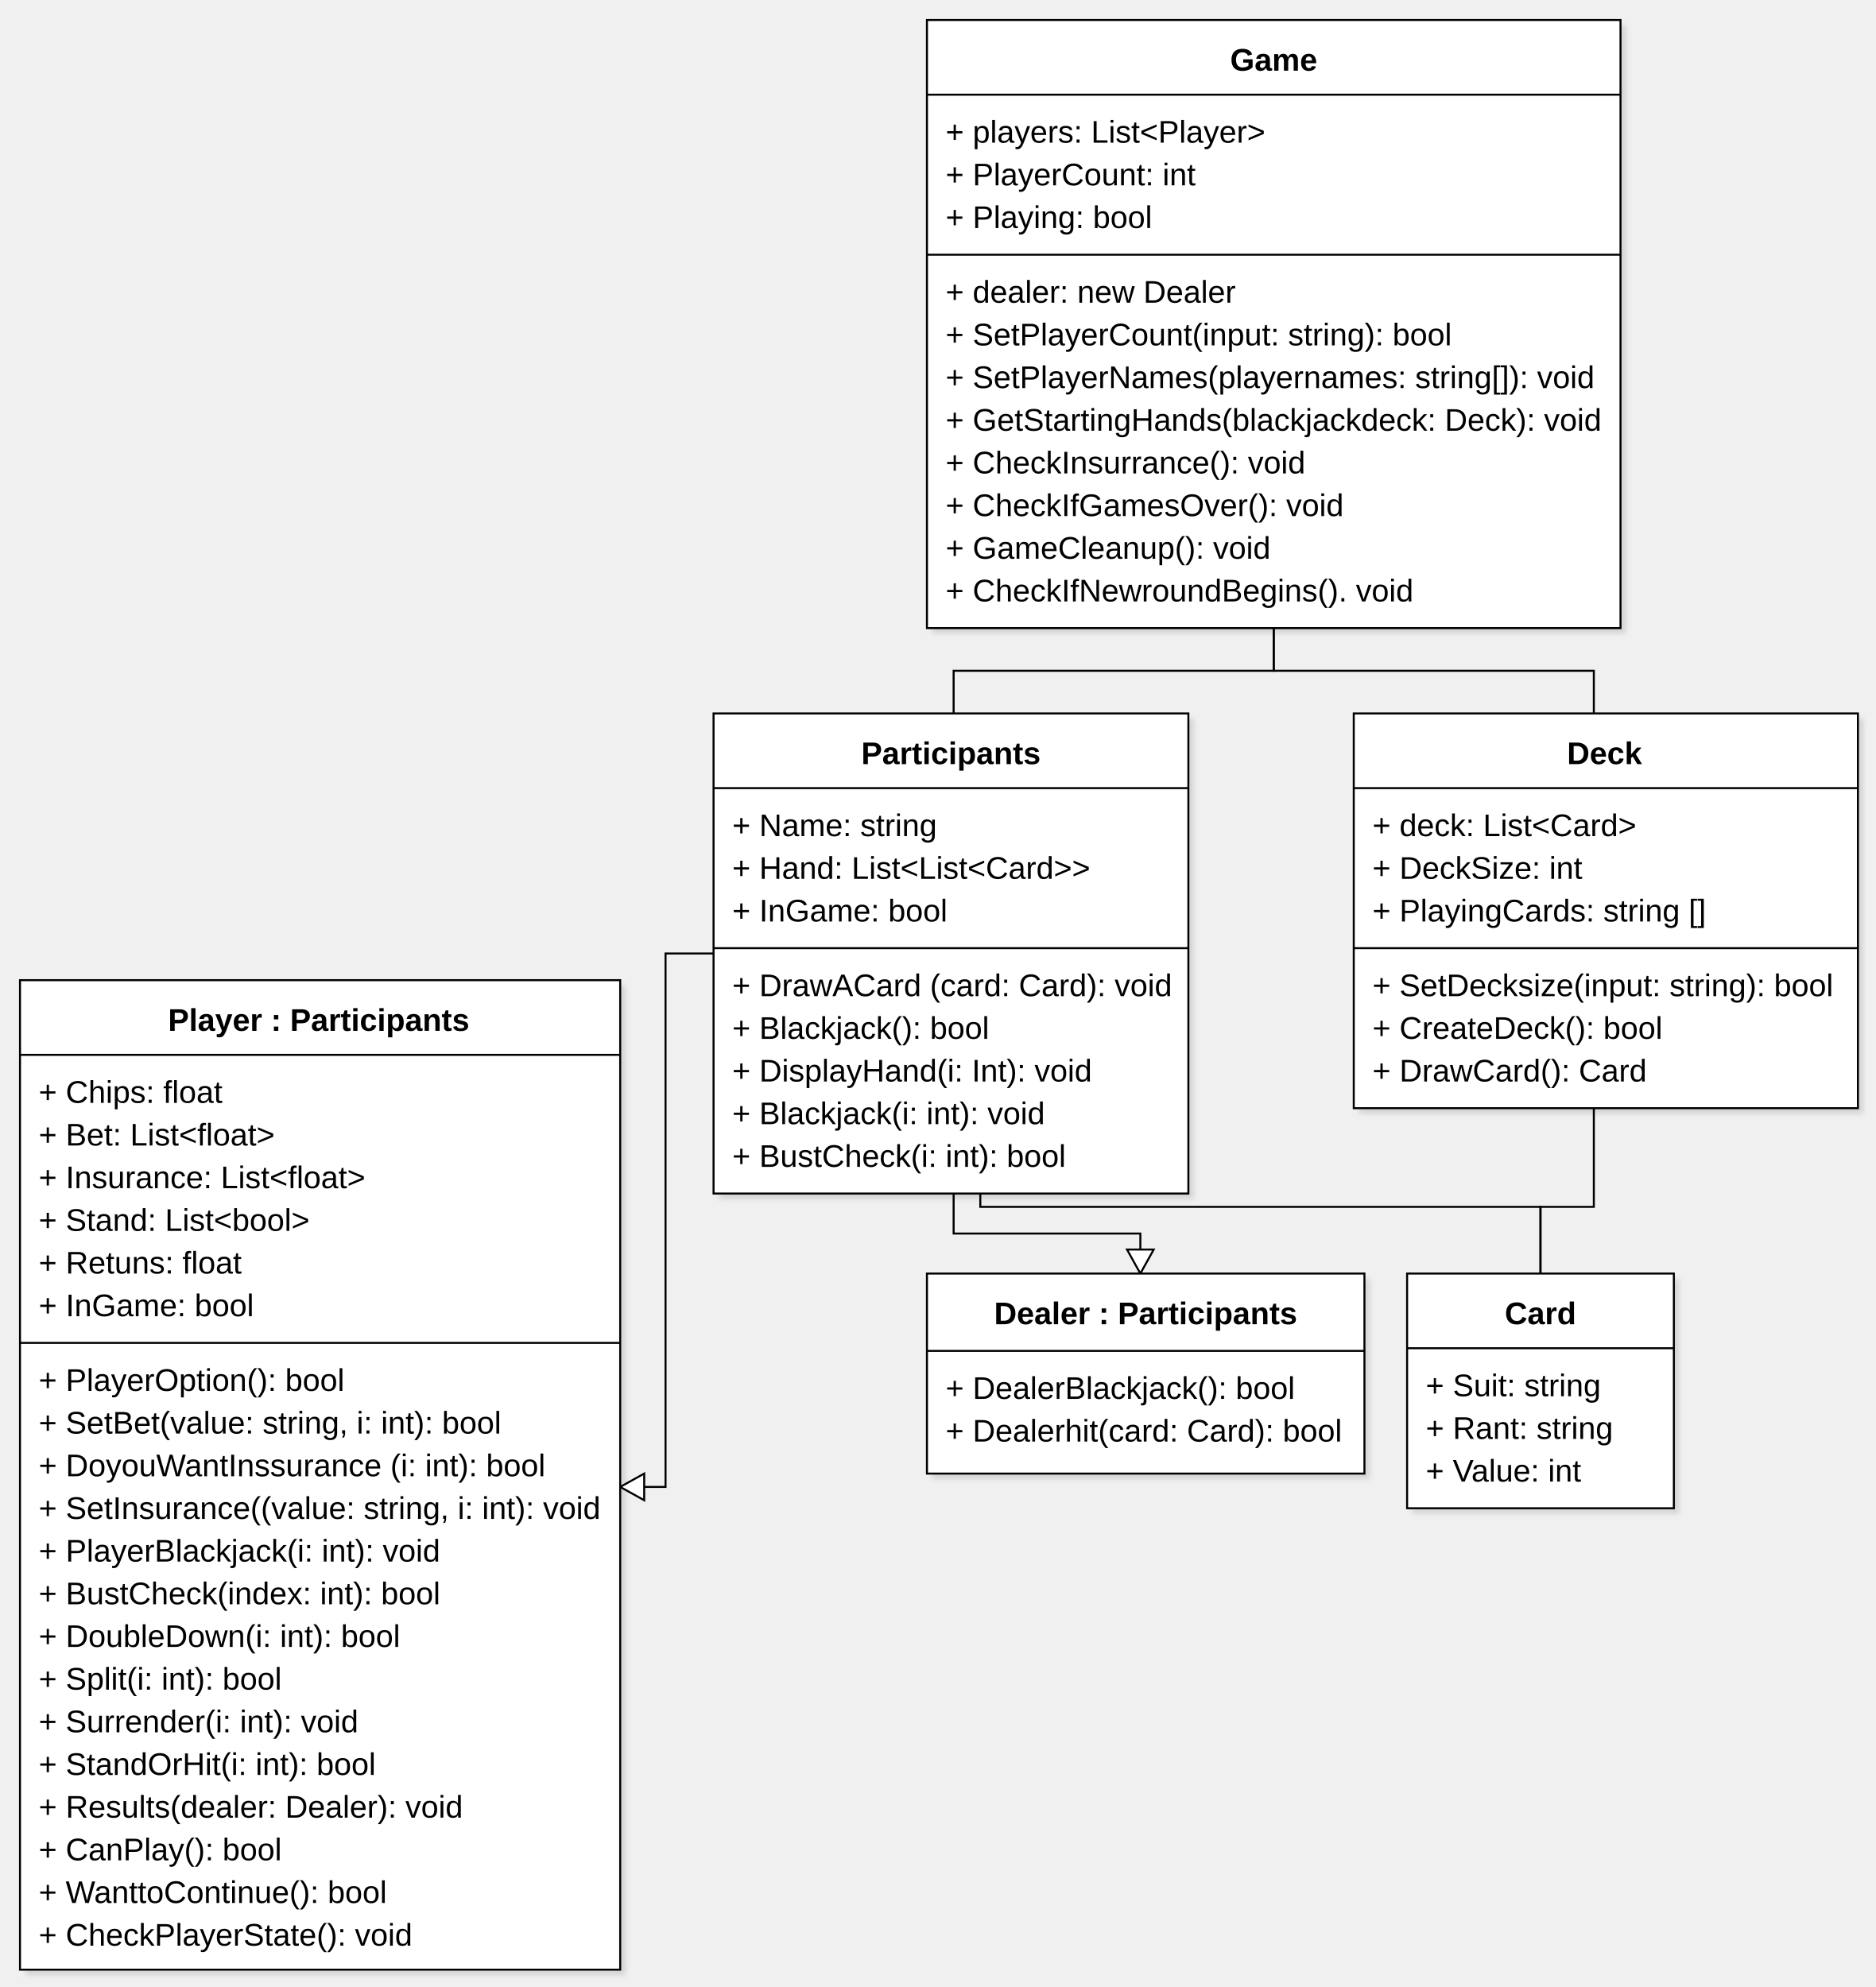
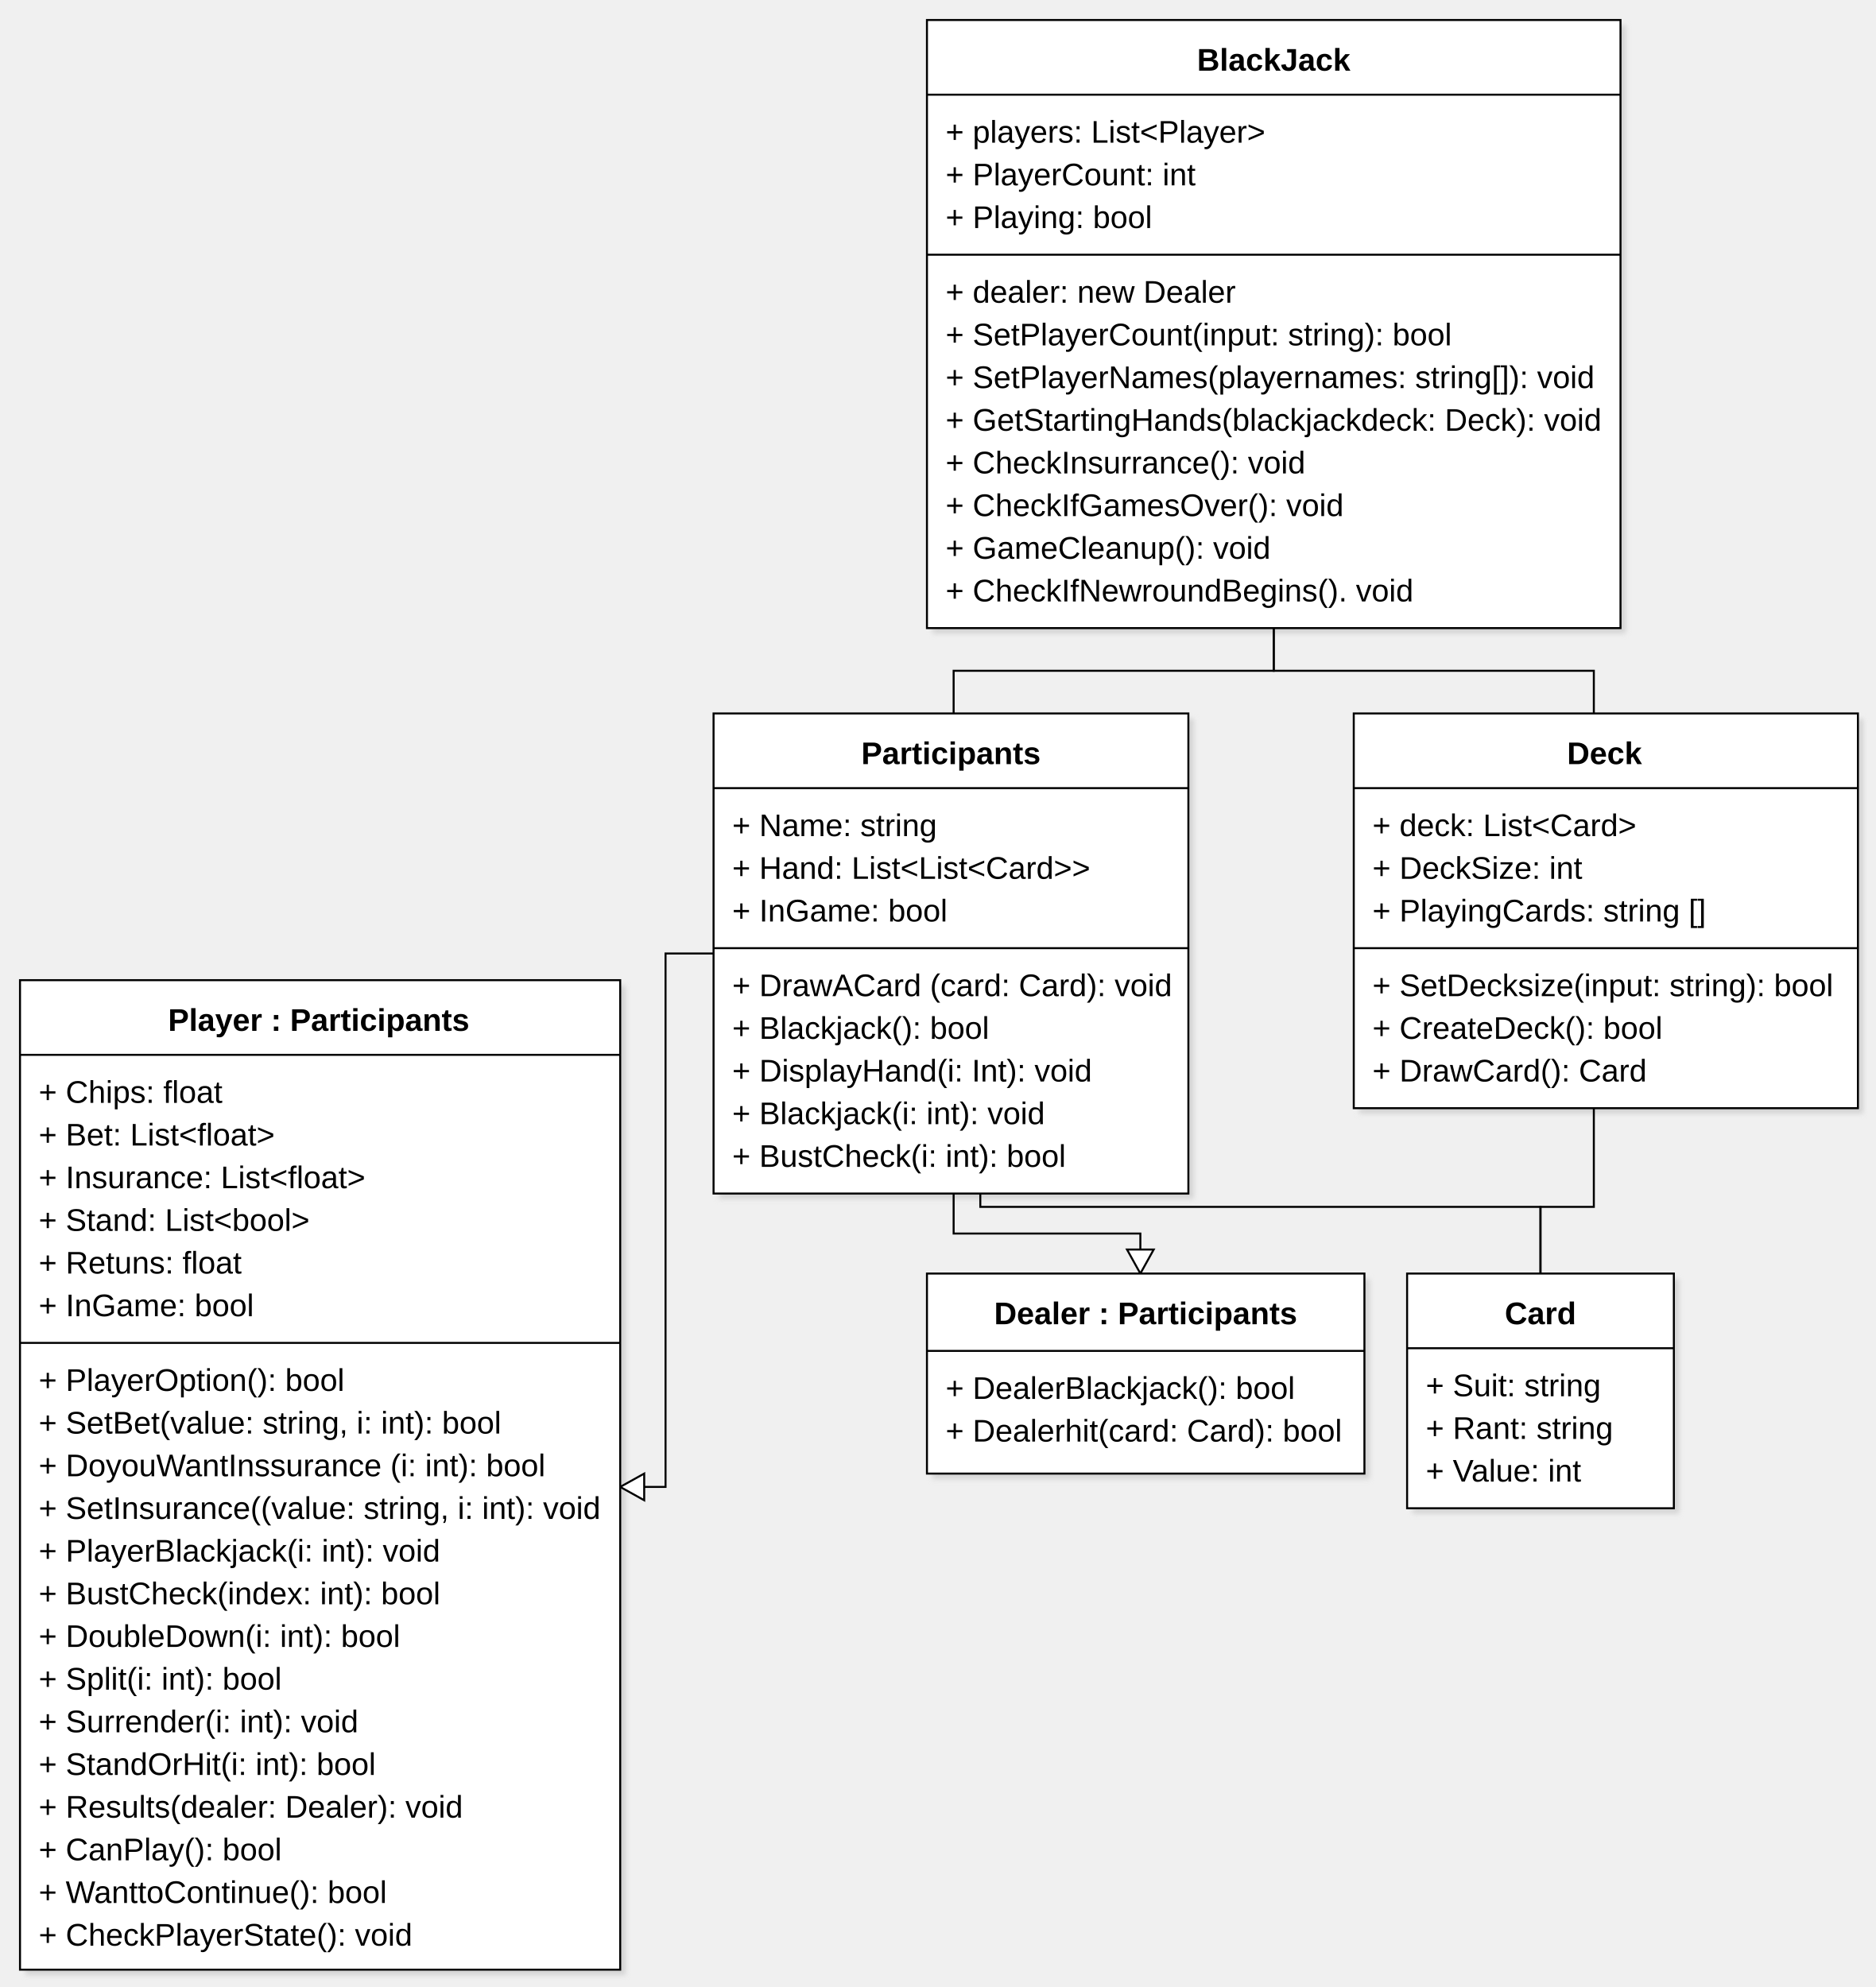
<svg xmlns="http://www.w3.org/2000/svg" viewBox="23 3 703 745">
  <defs>
    <filter id="shadow" x="-10%" y="-10%">
      <feGaussianBlur in="SourceGraphic" stdDeviation="1" />
    </filter>
  </defs>
  <g transform="translate(0.5,0.5)" stroke-width="0.75">
    <rect width="225" height="371" x="32" y="372" stroke="none" fill="lightgray" style="filter:url(#shadow);" />
    <rect width="225" height="371" x="30" y="370" stroke="black" fill="white" />
    <text x="142" y="389" font-size="11.75px" font-family="Arial, Helvetica, sans-serif" font-weight="bold" font-style="normal" text-anchor="middle">Player : Participants</text>
    <line x1="30" y1="398" x2="255" y2="398" stroke="black" />
    <text x="37" y="416" font-size="11.75px" font-family="Arial, Helvetica, sans-serif" font-weight="normal" font-style="normal" text-anchor="start">+ Chips: float</text>
    <text x="37" y="432" font-size="11.75px" font-family="Arial, Helvetica, sans-serif" font-weight="normal" font-style="normal" text-anchor="start">+ Bet: List&lt;float&gt;</text>
    <text x="37" y="448" font-size="11.75px" font-family="Arial, Helvetica, sans-serif" font-weight="normal" font-style="normal" text-anchor="start">+ Insurance: List&lt;float&gt;</text>
    <text x="37" y="464" font-size="11.75px" font-family="Arial, Helvetica, sans-serif" font-weight="normal" font-style="normal" text-anchor="start">+ Stand: List&lt;bool&gt;</text>
    <text x="37" y="480" font-size="11.75px" font-family="Arial, Helvetica, sans-serif" font-weight="normal" font-style="normal" text-anchor="start">+ Retuns: float</text>
    <text x="37" y="496" font-size="11.75px" font-family="Arial, Helvetica, sans-serif" font-weight="normal" font-style="normal" text-anchor="start">+ InGame: bool</text>
    <line x1="30" y1="506" x2="255" y2="506" stroke="black" />
    <text x="37" y="524" font-size="11.75px" font-family="Arial, Helvetica, sans-serif" font-weight="normal" font-style="normal" text-anchor="start">+ PlayerOption(): bool</text>
    <text x="37" y="540" font-size="11.75px" font-family="Arial, Helvetica, sans-serif" font-weight="normal" font-style="normal" text-anchor="start">+ SetBet(value: string, i: int): bool</text>
    <text x="37" y="556" font-size="11.75px" font-family="Arial, Helvetica, sans-serif" font-weight="normal" font-style="normal" text-anchor="start">+ DoyouWantInssurance (i: int): bool</text>
    <text x="37" y="572" font-size="11.75px" font-family="Arial, Helvetica, sans-serif" font-weight="normal" font-style="normal" text-anchor="start">+ SetInsurance((value: string, i: int): void</text>
    <text x="37" y="588" font-size="11.75px" font-family="Arial, Helvetica, sans-serif" font-weight="normal" font-style="normal" text-anchor="start">+ PlayerBlackjack(i: int): void</text>
    <text x="37" y="604" font-size="11.75px" font-family="Arial, Helvetica, sans-serif" font-weight="normal" font-style="normal" text-anchor="start">+ BustCheck(index: int): bool</text>
    <text x="37" y="620" font-size="11.75px" font-family="Arial, Helvetica, sans-serif" font-weight="normal" font-style="normal" text-anchor="start">+ DoubleDown(i: int): bool</text>
    <text x="37" y="636" font-size="11.75px" font-family="Arial, Helvetica, sans-serif" font-weight="normal" font-style="normal" text-anchor="start">+ Split(i: int): bool</text>
    <text x="37" y="652" font-size="11.75px" font-family="Arial, Helvetica, sans-serif" font-weight="normal" font-style="normal" text-anchor="start">+ Surrender(i: int): void</text>
    <text x="37" y="668" font-size="11.75px" font-family="Arial, Helvetica, sans-serif" font-weight="normal" font-style="normal" text-anchor="start">+ StandOrHit(i: int): bool</text>
    <text x="37" y="684" font-size="11.75px" font-family="Arial, Helvetica, sans-serif" font-weight="normal" font-style="normal" text-anchor="start">+ Results(dealer: Dealer): void</text>
    <text x="37" y="700" font-size="11.75px" font-family="Arial, Helvetica, sans-serif" font-weight="normal" font-style="normal" text-anchor="start">+ CanPlay(): bool</text>
    <text x="37" y="716" font-size="11.75px" font-family="Arial, Helvetica, sans-serif" font-weight="normal" font-style="normal" text-anchor="start">+ WanttoContinue(): bool</text>
    <text x="37" y="732" font-size="11.75px" font-family="Arial, Helvetica, sans-serif" font-weight="normal" font-style="normal" text-anchor="start">+ CheckPlayerState(): void</text>
    <rect width="178" height="180" x="292" y="272" stroke="none" fill="lightgray" style="filter:url(#shadow);" />
    <rect width="178" height="180" x="290" y="270" stroke="black" fill="white" />
    <text x="379" y="289" font-size="11.75px" font-family="Arial, Helvetica, sans-serif" font-weight="bold" font-style="normal" text-anchor="middle">Participants</text>
    <line x1="290" y1="298" x2="468" y2="298" stroke="black" />
    <text x="297" y="316" font-size="11.75px" font-family="Arial, Helvetica, sans-serif" font-weight="normal" font-style="normal" text-anchor="start">+ Name: string</text>
    <text x="297" y="332" font-size="11.75px" font-family="Arial, Helvetica, sans-serif" font-weight="normal" font-style="normal" text-anchor="start">+ Hand: List&lt;List&lt;Card&gt;&gt;</text>
    <text x="297" y="348" font-size="11.75px" font-family="Arial, Helvetica, sans-serif" font-weight="normal" font-style="normal" text-anchor="start">+ InGame: bool</text>
    <line x1="290" y1="358" x2="468" y2="358" stroke="black" />
    <text x="297" y="376" font-size="11.75px" font-family="Arial, Helvetica, sans-serif" font-weight="normal" font-style="normal" text-anchor="start">+ DrawACard (card: Card): void</text>
    <text x="297" y="392" font-size="11.75px" font-family="Arial, Helvetica, sans-serif" font-weight="normal" font-style="normal" text-anchor="start">+ Blackjack(): bool</text>
    <text x="297" y="408" font-size="11.75px" font-family="Arial, Helvetica, sans-serif" font-weight="normal" font-style="normal" text-anchor="start">+ DisplayHand(i: Int): void</text>
    <text x="297" y="424" font-size="11.75px" font-family="Arial, Helvetica, sans-serif" font-weight="normal" font-style="normal" text-anchor="start">+ Blackjack(i: int): void</text>
    <text x="297" y="440" font-size="11.75px" font-family="Arial, Helvetica, sans-serif" font-weight="normal" font-style="normal" text-anchor="start">+ BustCheck(i: int): bool</text>
    <rect width="164" height="75" x="372" y="482" stroke="none" fill="lightgray" style="filter:url(#shadow);" />
    <rect width="164" height="75" x="370" y="480" stroke="black" fill="white" />
    <text x="452" y="499" font-size="11.75px" font-family="Arial, Helvetica, sans-serif" font-weight="bold" font-style="normal" text-anchor="middle">Dealer : Participants</text>
    <line x1="370" y1="509" x2="534" y2="509" stroke="black" />
    <text x="377" y="527" font-size="11.75px" font-family="Arial, Helvetica, sans-serif" font-weight="normal" font-style="normal" text-anchor="start">+ DealerBlackjack(): bool</text>
    <text x="377" y="543" font-size="11.75px" font-family="Arial, Helvetica, sans-serif" font-weight="normal" font-style="normal" text-anchor="start">+ Dealerhit(card: Card): bool</text>
    <rect width="100" height="88" x="552" y="482" stroke="none" fill="lightgray" style="filter:url(#shadow);" />
    <rect width="100" height="88" x="550" y="480" stroke="black" fill="white" />
    <text x="600" y="499" font-size="11.75px" font-family="Arial, Helvetica, sans-serif" font-weight="bold" font-style="normal" text-anchor="middle">Card</text>
    <line x1="550" y1="508" x2="650" y2="508" stroke="black" />
    <text x="557" y="526" font-size="11.75px" font-family="Arial, Helvetica, sans-serif" font-weight="normal" font-style="normal" text-anchor="start">+ Suit: string</text>
    <text x="557" y="542" font-size="11.75px" font-family="Arial, Helvetica, sans-serif" font-weight="normal" font-style="normal" text-anchor="start">+ Rant: string</text>
    <text x="557" y="558" font-size="11.75px" font-family="Arial, Helvetica, sans-serif" font-weight="normal" font-style="normal" text-anchor="start">+ Value: int</text>
    <rect width="260" height="228" x="372" y="12" stroke="none" fill="lightgray" style="filter:url(#shadow);" />
    <rect width="260" height="228" x="370" y="10" stroke="black" fill="white" />
-     <text x="500" y="29" font-size="11.75px" font-family="Arial, Helvetica, sans-serif" font-weight="bold" font-style="normal" text-anchor="middle">Game</text>
+     <text x="500" y="29" font-size="11.75px" font-family="Arial, Helvetica, sans-serif" font-weight="bold" font-style="normal" text-anchor="middle">BlackJack</text>
    <line x1="370" y1="38" x2="630" y2="38" stroke="black" />
    <text x="377" y="56" font-size="11.75px" font-family="Arial, Helvetica, sans-serif" font-weight="normal" font-style="normal" text-anchor="start">+ players: List&lt;Player&gt;</text>
    <text x="377" y="72" font-size="11.75px" font-family="Arial, Helvetica, sans-serif" font-weight="normal" font-style="normal" text-anchor="start">+ PlayerCount: int</text>
    <text x="377" y="88" font-size="11.75px" font-family="Arial, Helvetica, sans-serif" font-weight="normal" font-style="normal" text-anchor="start">+ Playing: bool</text>
    <line x1="370" y1="98" x2="630" y2="98" stroke="black" />
    <text x="377" y="116" font-size="11.75px" font-family="Arial, Helvetica, sans-serif" font-weight="normal" font-style="normal" text-anchor="start">+ dealer: new Dealer</text>
    <text x="377" y="132" font-size="11.75px" font-family="Arial, Helvetica, sans-serif" font-weight="normal" font-style="normal" text-anchor="start">+ SetPlayerCount(input: string): bool</text>
    <text x="377" y="148" font-size="11.75px" font-family="Arial, Helvetica, sans-serif" font-weight="normal" font-style="normal" text-anchor="start">+ SetPlayerNames(playernames: string[]): void</text>
    <text x="377" y="164" font-size="11.75px" font-family="Arial, Helvetica, sans-serif" font-weight="normal" font-style="normal" text-anchor="start">+ GetStartingHands(blackjackdeck: Deck): void</text>
    <text x="377" y="180" font-size="11.75px" font-family="Arial, Helvetica, sans-serif" font-weight="normal" font-style="normal" text-anchor="start">+ CheckInsurrance(): void</text>
    <text x="377" y="196" font-size="11.75px" font-family="Arial, Helvetica, sans-serif" font-weight="normal" font-style="normal" text-anchor="start">+ CheckIfGamesOver(): void</text>
    <text x="377" y="212" font-size="11.75px" font-family="Arial, Helvetica, sans-serif" font-weight="normal" font-style="normal" text-anchor="start">+ GameCleanup(): void</text>
    <text x="377" y="228" font-size="11.75px" font-family="Arial, Helvetica, sans-serif" font-weight="normal" font-style="normal" text-anchor="start">+ CheckIfNewroundBegins(). void</text>
    <rect width="189" height="148" x="532" y="272" stroke="none" fill="lightgray" style="filter:url(#shadow);" />
    <rect width="189" height="148" x="530" y="270" stroke="black" fill="white" />
    <text x="624" y="289" font-size="11.75px" font-family="Arial, Helvetica, sans-serif" font-weight="bold" font-style="normal" text-anchor="middle">Deck</text>
    <line x1="530" y1="298" x2="719" y2="298" stroke="black" />
    <text x="537" y="316" font-size="11.75px" font-family="Arial, Helvetica, sans-serif" font-weight="normal" font-style="normal" text-anchor="start">+ deck: List&lt;Card&gt;</text>
    <text x="537" y="332" font-size="11.75px" font-family="Arial, Helvetica, sans-serif" font-weight="normal" font-style="normal" text-anchor="start">+ DeckSize: int</text>
    <text x="537" y="348" font-size="11.75px" font-family="Arial, Helvetica, sans-serif" font-weight="normal" font-style="normal" text-anchor="start">+ PlayingCards: string []</text>
    <line x1="530" y1="358" x2="719" y2="358" stroke="black" />
    <text x="537" y="376" font-size="11.75px" font-family="Arial, Helvetica, sans-serif" font-weight="normal" font-style="normal" text-anchor="start">+ SetDecksize(input: string): bool</text>
    <text x="537" y="392" font-size="11.75px" font-family="Arial, Helvetica, sans-serif" font-weight="normal" font-style="normal" text-anchor="start">+ CreateDeck(): bool</text>
    <text x="537" y="408" font-size="11.75px" font-family="Arial, Helvetica, sans-serif" font-weight="normal" font-style="normal" text-anchor="start">+ DrawCard(): Card</text>
    <path d="M 290 360 L 272 360 L 272 560 L 255 560" stroke="black" fill="none" />
    <path d="M 255 560 L 264 565 L 264 555 L 255 560" stroke="black" fill="white" />
    <path d="M 380 450 L 380 465 L 450 465 L 450 480" stroke="black" fill="none" />
    <path d="M 450 480 L 455 471 L 445 471 L 450 480" stroke="black" fill="white" />
    <path d="M 600 480 L 600 455 L 620 455 L 620 418" stroke="black" fill="none" />
    <path d="M 600 480 L 600 455 L 390 455 L 390 450" stroke="black" fill="none" />
    <path d="M 500 238 L 500 254 L 620 254 L 620 270" stroke="black" fill="none" />
    <path d="M 500 238 L 500 254 L 380 254 L 380 270" stroke="black" fill="none" />
  </g>
</svg>
